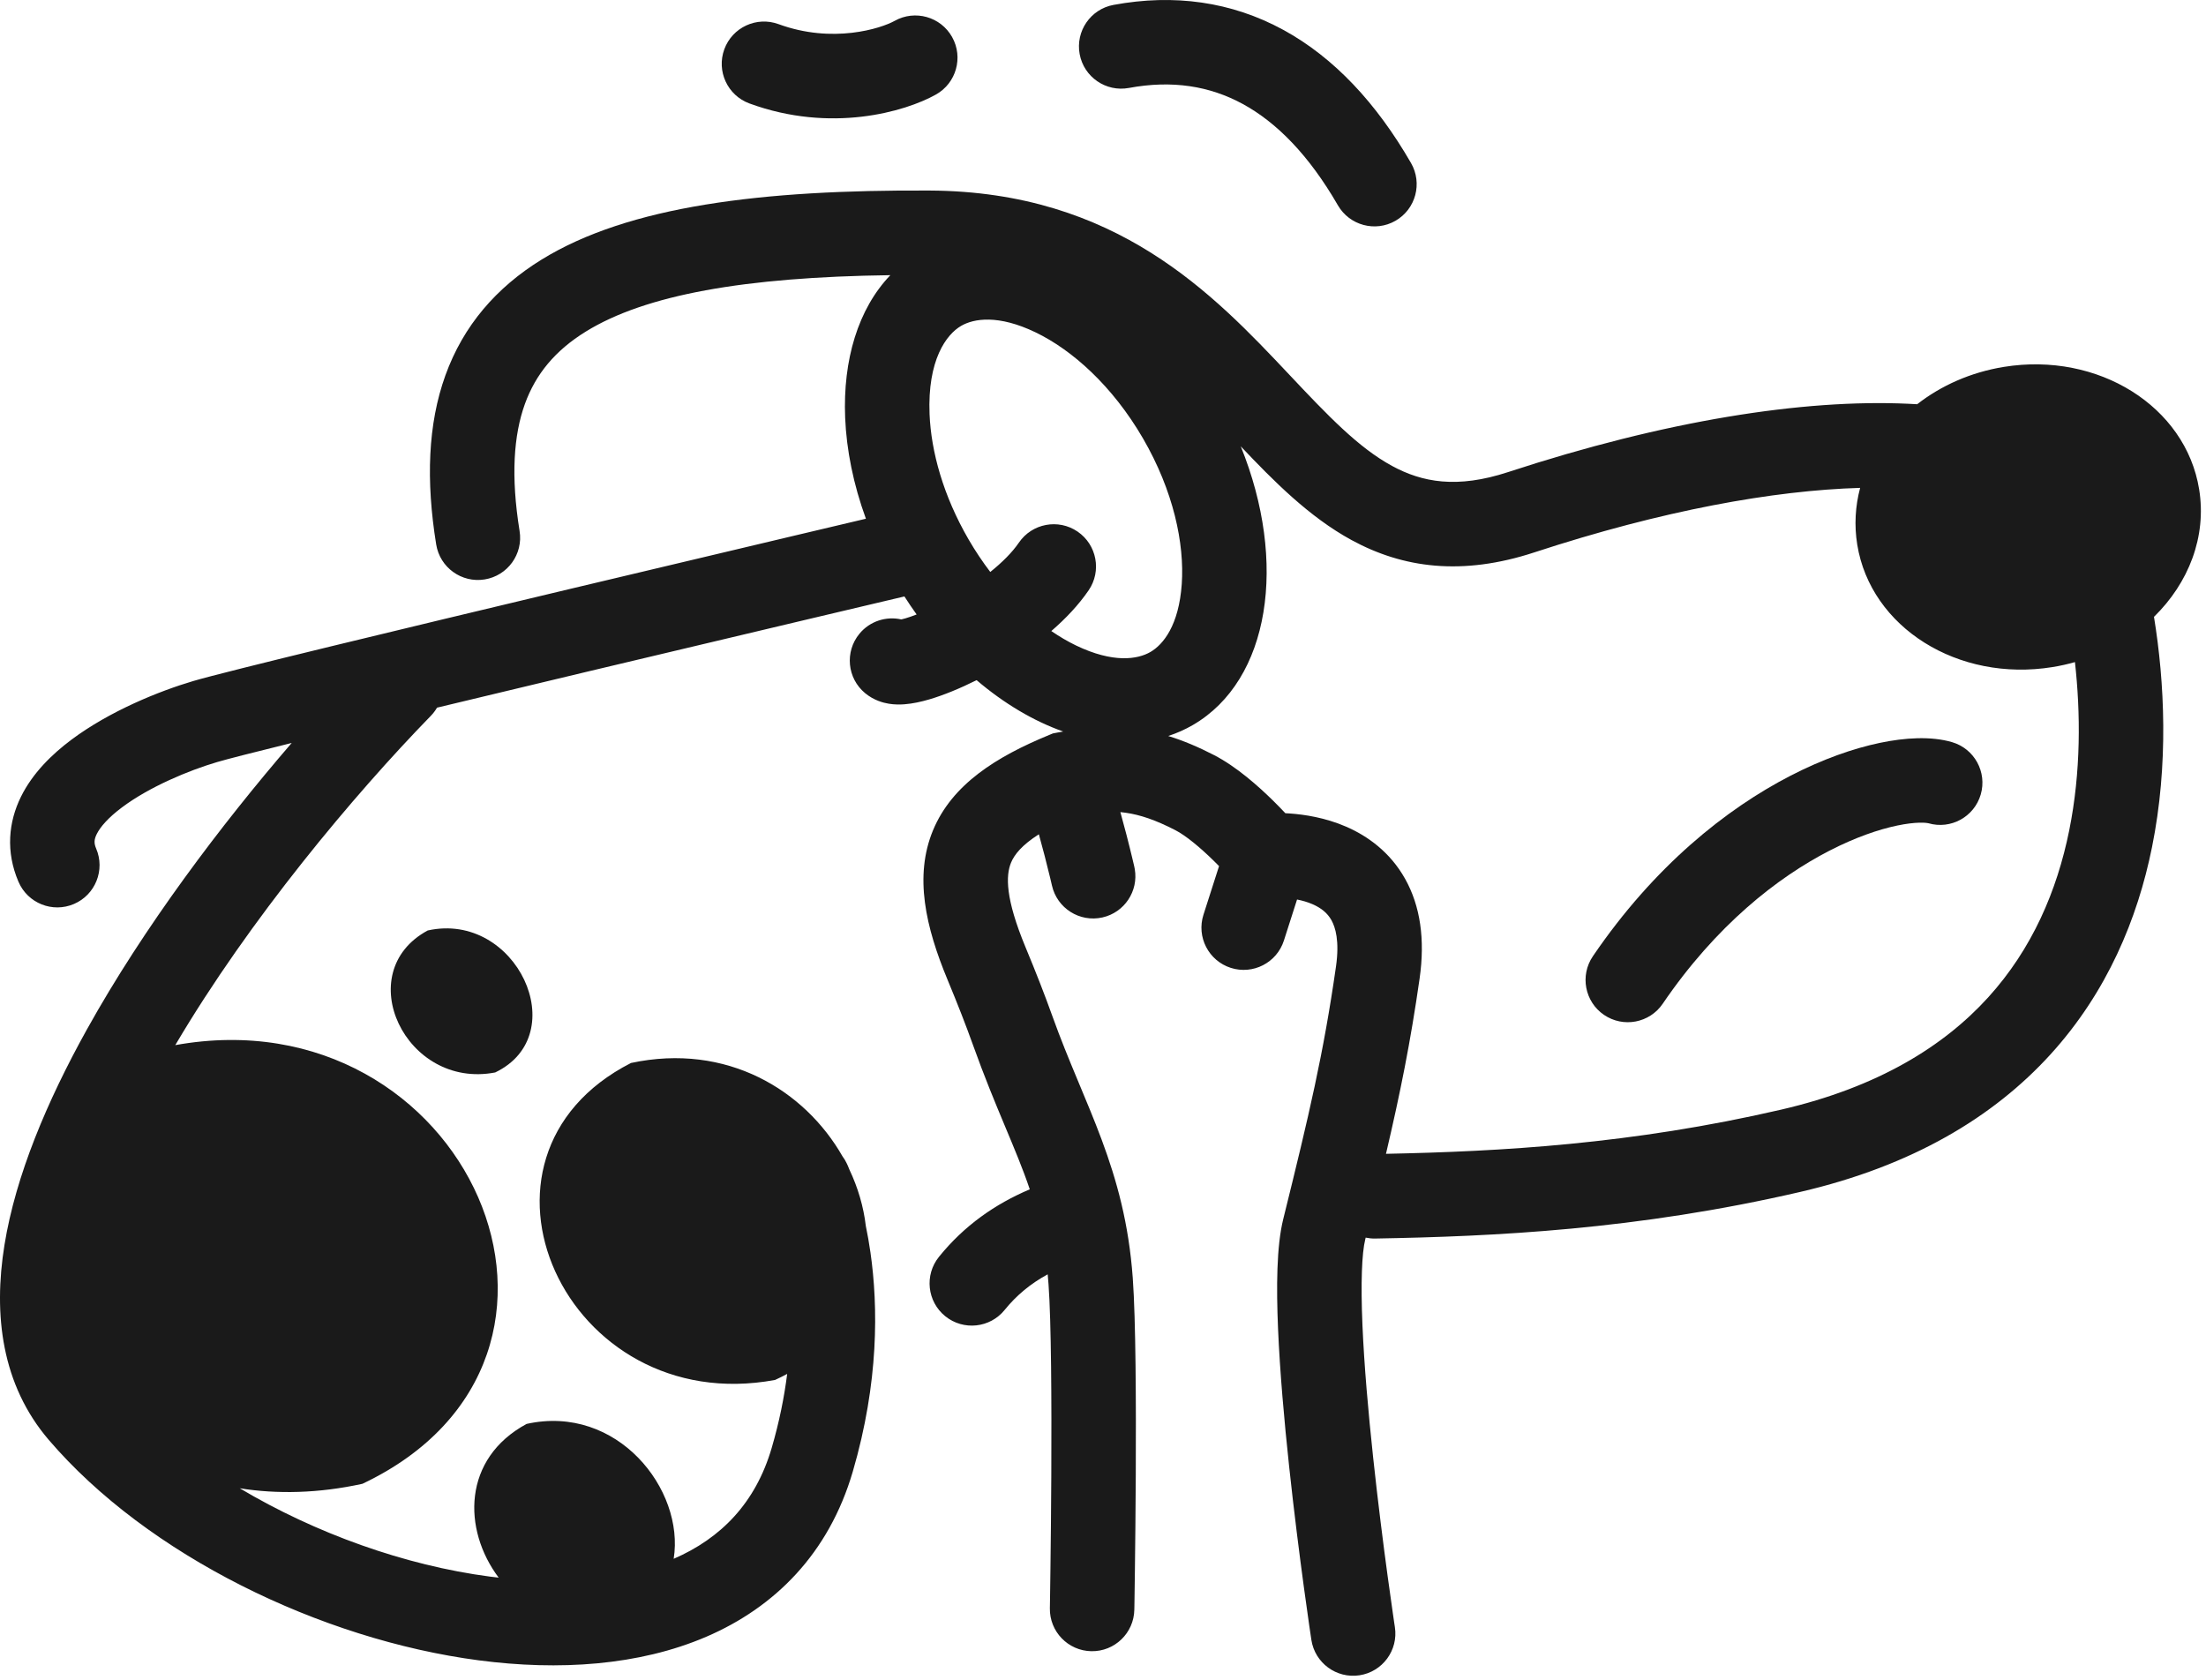
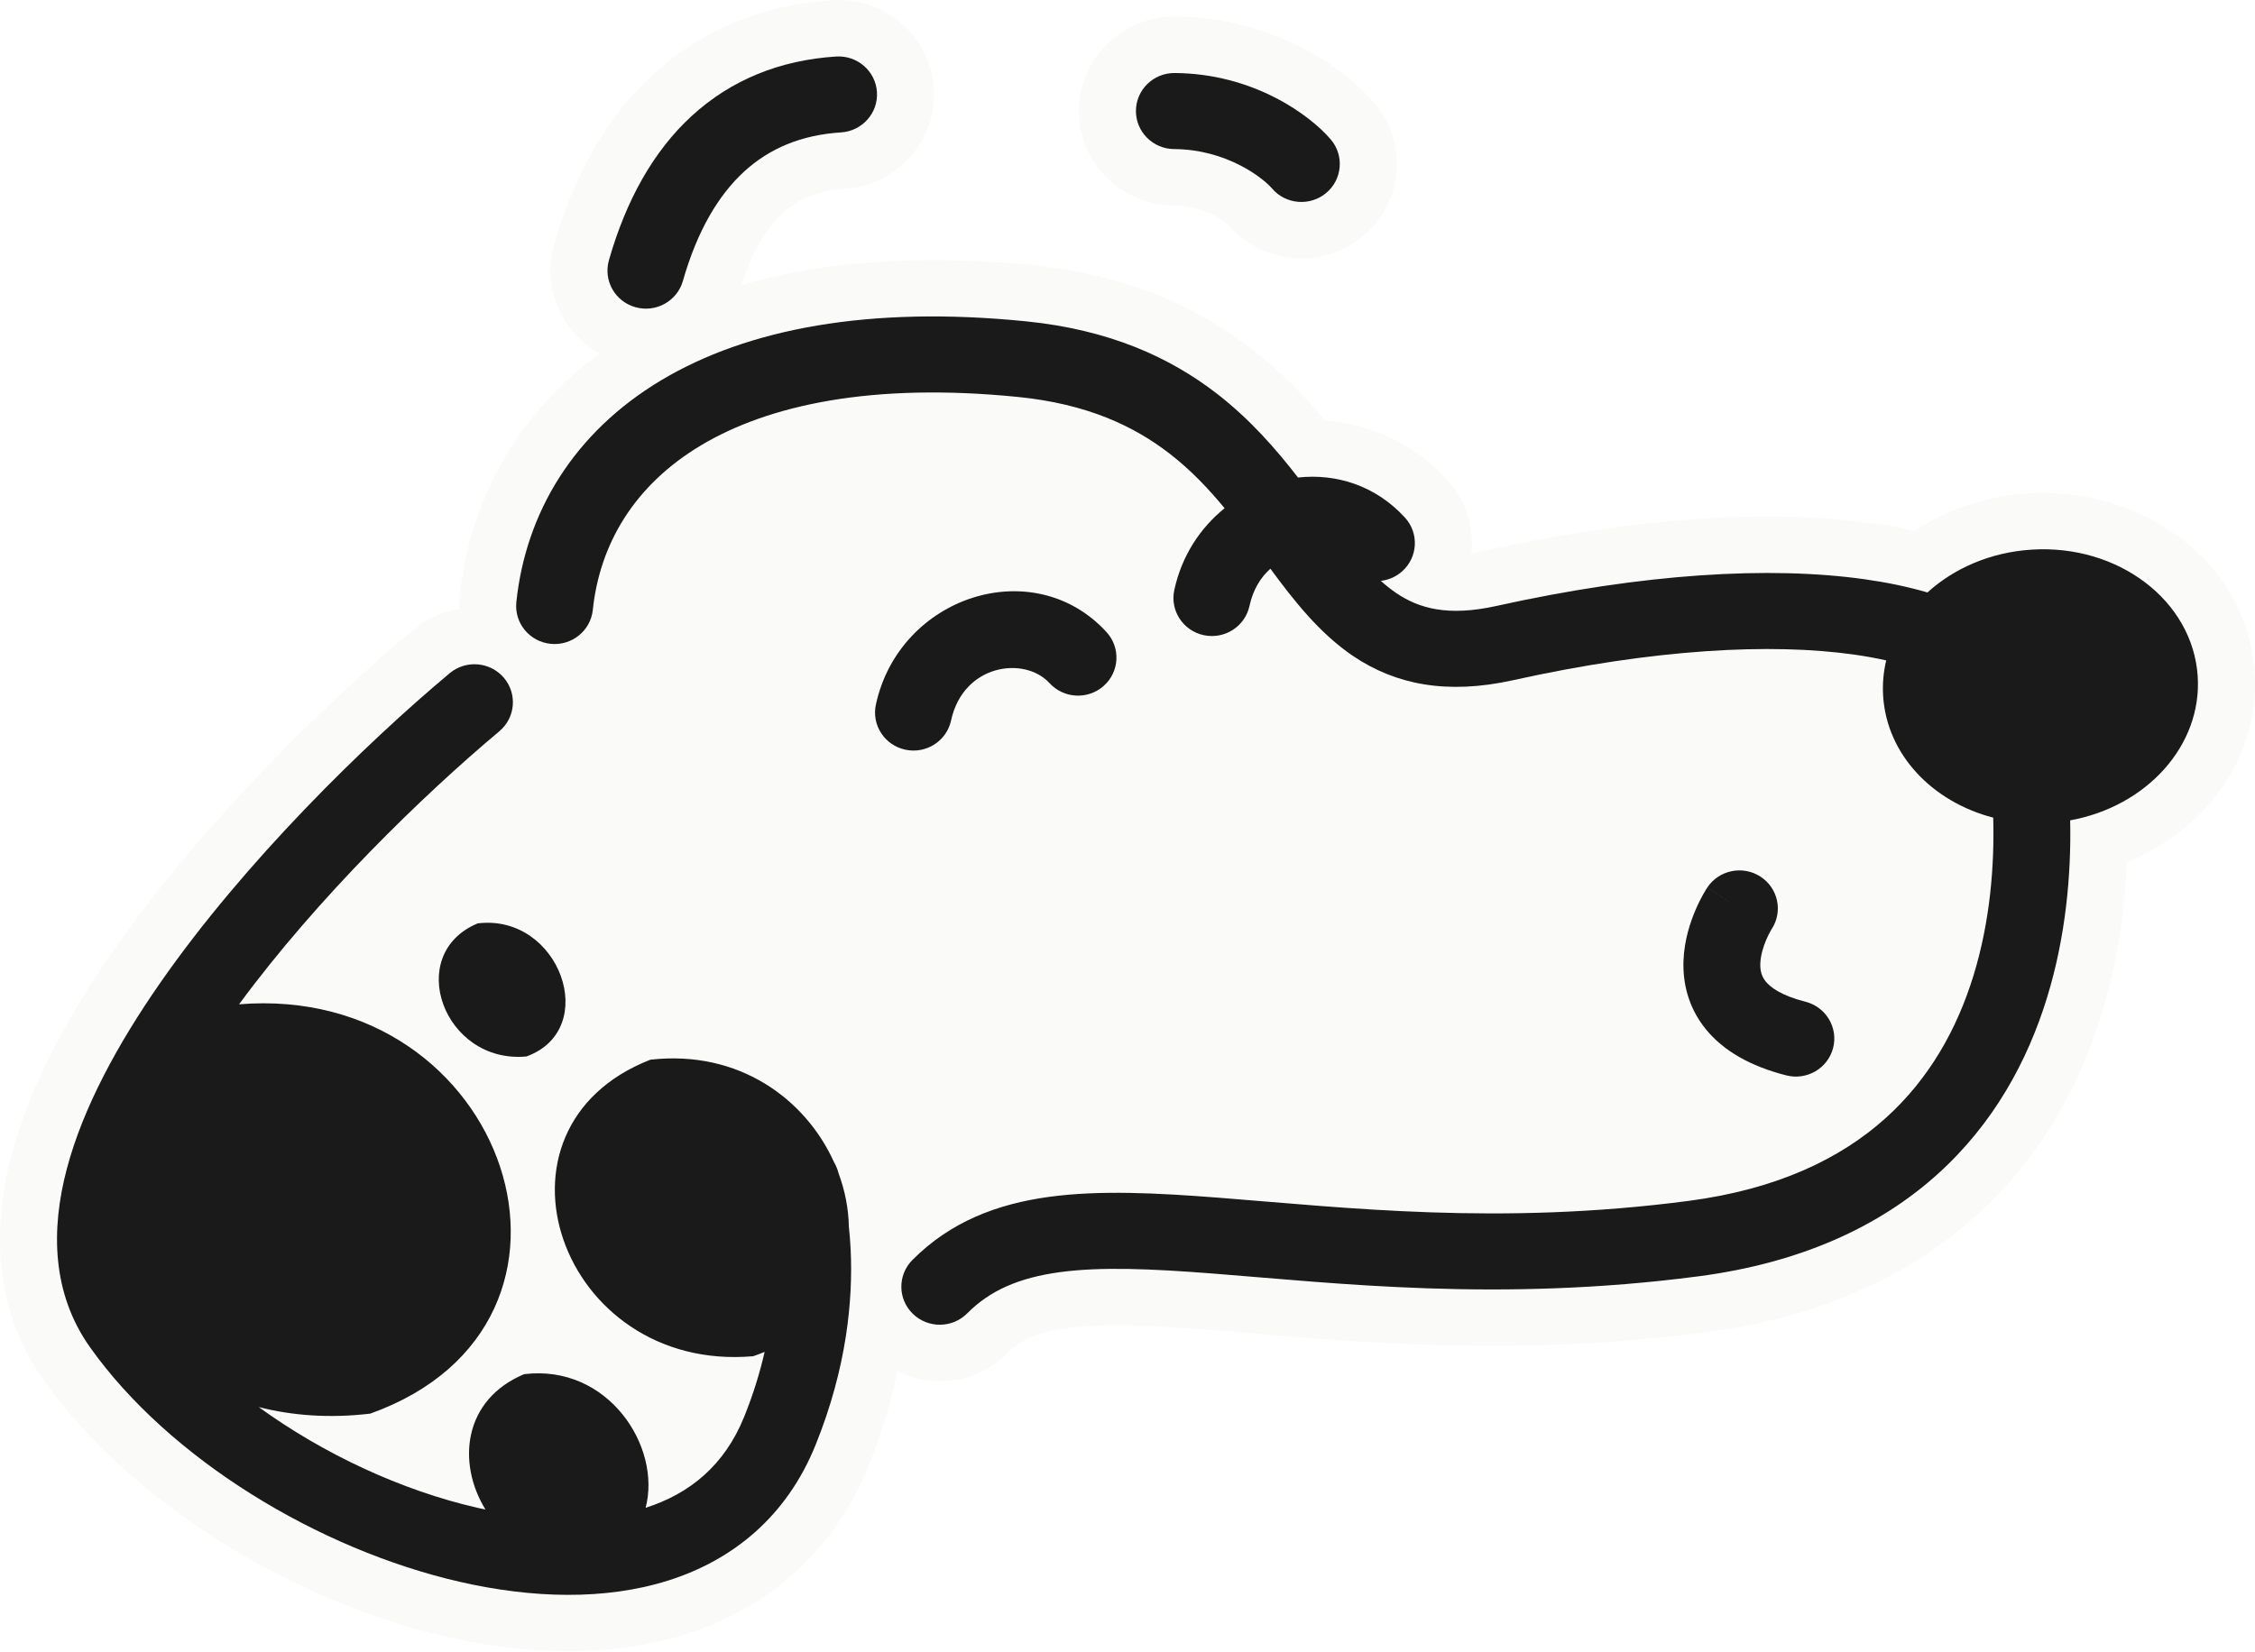
- <svg xmlns="http://www.w3.org/2000/svg" width="176" height="134" viewBox="0 0 176 134" fill="none">
-   <path d="M149.966 59.274C151.979 58.852 154.055 58.723 155.735 59.212C157.521 59.732 158.548 61.603 158.028 63.39C157.507 65.176 155.638 66.203 153.851 65.683C153.851 65.683 153.795 65.668 153.67 65.655C153.543 65.642 153.367 65.633 153.141 65.639C152.685 65.65 152.084 65.716 151.352 65.87C149.887 66.178 148.027 66.808 145.949 67.878C141.806 70.011 136.909 73.835 132.655 80.086C131.607 81.624 129.511 82.022 127.973 80.975C126.435 79.928 126.037 77.832 127.084 76.294C131.981 69.1 137.737 64.525 142.864 61.886C145.42 60.569 147.849 59.719 149.966 59.274Z" fill="#1A1A1A" />
-   <path fill-rule="evenodd" clip-rule="evenodd" d="M74.182 15.203C89.071 15.283 96.816 23.479 102.853 29.884C105.96 33.18 108.359 35.702 111.052 37.17C113.466 38.485 116.24 39.003 120.314 37.668C132.868 33.553 143.847 31.833 152.234 32.214C152.476 32.225 152.718 32.237 152.957 32.252C154.864 30.766 157.227 29.702 159.875 29.273C167.408 28.054 174.382 32.426 175.453 39.04C176.066 42.822 174.613 46.516 171.85 49.216C172.694 54.39 173.031 60.975 171.691 67.6C170.536 73.306 168.115 79.157 163.593 84.127C159.053 89.117 152.571 93.027 143.627 95.1C130.581 98.122 119.206 98.651 109.714 98.819C109.454 98.824 109.201 98.797 108.957 98.746C108.945 98.795 108.933 98.844 108.921 98.894C108.651 99.983 108.557 102.35 108.699 105.718C108.836 108.942 109.167 112.69 109.552 116.283C109.936 119.868 110.37 123.258 110.709 125.754C110.879 127.001 111.025 128.023 111.127 128.731C111.178 129.085 111.218 129.361 111.245 129.548C111.259 129.641 111.27 129.712 111.278 129.759C111.281 129.782 111.284 129.8 111.285 129.811L111.288 129.828C111.568 131.668 110.303 133.386 108.463 133.666C106.623 133.945 104.904 132.68 104.624 130.84L104.621 130.818C104.619 130.805 104.616 130.786 104.613 130.761C104.605 130.71 104.594 130.635 104.579 130.538C104.55 130.344 104.508 130.06 104.455 129.697C104.35 128.972 104.203 127.93 104.03 126.661C103.686 124.124 103.243 120.668 102.85 117.002C102.458 113.343 102.11 109.433 101.965 106.002C101.826 102.715 101.845 99.428 102.379 97.273C104.464 88.859 105.595 84.053 106.588 77.115C106.881 75.07 106.539 73.98 106.224 73.416C105.908 72.852 105.411 72.444 104.711 72.141C104.32 71.971 103.899 71.852 103.482 71.769L102.433 75.043C101.865 76.815 99.967 77.791 98.195 77.223C96.422 76.654 95.447 74.757 96.015 72.985L97.259 69.103C97.123 68.965 96.978 68.82 96.827 68.672C95.761 67.626 94.623 66.675 93.774 66.237C92.185 65.418 90.966 65.011 89.812 64.846C89.672 64.826 89.53 64.808 89.386 64.795C89.569 65.458 89.734 66.07 89.874 66.612C90.074 67.383 90.229 68.017 90.335 68.461C90.388 68.682 90.43 68.857 90.458 68.978C90.472 69.038 90.483 69.086 90.49 69.119C90.494 69.135 90.497 69.148 90.499 69.157C90.5 69.161 90.501 69.164 90.501 69.167L90.502 69.173L90.535 69.343C90.838 71.1 89.713 72.805 87.953 73.2C86.138 73.608 84.335 72.467 83.927 70.651C83.927 70.65 83.927 70.648 83.926 70.645C83.925 70.64 83.922 70.631 83.919 70.618C83.913 70.593 83.904 70.553 83.892 70.501C83.867 70.395 83.831 70.236 83.781 70.031C83.683 69.621 83.537 69.027 83.349 68.3C83.215 67.781 83.057 67.197 82.883 66.565C81.527 67.43 80.93 68.184 80.663 68.828C80.235 69.86 80.206 71.691 81.82 75.578C82.653 77.581 83.362 79.399 83.963 81.078C86.532 88.252 89.742 93.225 90.376 101.981C90.617 105.306 90.643 111.987 90.615 117.692C90.6 120.576 90.571 123.259 90.546 125.222C90.534 126.203 90.522 127.006 90.514 127.562C90.51 127.84 90.507 128.057 90.504 128.205C90.503 128.279 90.501 128.336 90.5 128.374V128.429C90.5 128.43 90.499 128.431 90.499 128.432C90.467 130.292 88.933 131.776 87.073 131.744C85.212 131.712 83.729 130.177 83.761 128.316V128.302C83.761 128.292 83.762 128.279 83.762 128.261C83.763 128.224 83.764 128.168 83.765 128.096C83.767 127.95 83.77 127.735 83.775 127.459C83.783 126.907 83.794 126.111 83.807 125.136C83.832 123.185 83.861 120.519 83.875 117.657C83.904 111.872 83.873 105.478 83.654 102.468C83.635 102.198 83.611 101.934 83.587 101.675C82.232 102.411 81.105 103.339 80.154 104.515C78.985 105.962 76.863 106.187 75.415 105.017C73.968 103.848 73.743 101.726 74.913 100.278C76.933 97.779 79.391 96.067 82.158 94.892C81.052 91.609 79.456 88.483 77.618 83.35C77.064 81.801 76.396 80.092 75.595 78.164C73.855 73.974 72.916 69.915 74.439 66.245C75.962 62.575 79.499 60.373 83.695 58.645L84.005 58.517L84.335 58.454C84.499 58.422 84.663 58.395 84.825 58.366C82.474 57.535 80.116 56.142 77.916 54.267C76.588 54.931 75.278 55.468 74.139 55.803C73.516 55.986 72.825 56.143 72.151 56.193C71.813 56.218 71.376 56.225 70.903 56.146C70.458 56.072 69.718 55.88 69.024 55.307C67.588 54.123 67.384 51.999 68.569 50.563C69.405 49.55 70.709 49.152 71.909 49.422C72.001 49.4 72.112 49.373 72.24 49.335C72.501 49.258 72.8 49.155 73.131 49.027C72.797 48.561 72.472 48.081 72.157 47.588C71.817 47.668 71.389 47.77 70.881 47.89C69.477 48.221 67.467 48.697 65.038 49.271C60.181 50.421 53.654 51.968 46.973 53.561C42.862 54.542 38.714 55.536 34.867 56.462C34.731 56.695 34.566 56.916 34.369 57.118C28.249 63.402 19.916 73.331 13.984 83.387C37.205 79.194 50.225 108.28 28.917 118.387C25.408 119.154 22.121 119.222 19.127 118.745C25.16 122.331 32.282 124.899 39.085 125.791C39.319 125.822 39.553 125.847 39.785 125.874C36.895 122.024 36.897 116.374 42.012 113.61C49.236 112.004 54.636 118.835 53.748 124.372C57.505 122.741 60.276 119.938 61.568 115.524C62.182 113.426 62.571 111.45 62.803 109.62C62.493 109.787 62.171 109.948 61.836 110.101C45.098 113.209 35.631 92.323 50.343 84.811C58.002 83.174 64.211 86.999 67.214 92.256C67.351 92.439 67.471 92.639 67.572 92.855L67.545 92.867C67.546 92.868 67.547 92.869 67.547 92.87C67.57 92.86 67.573 92.858 67.573 92.858C67.574 92.859 67.574 92.861 67.574 92.862C67.575 92.864 67.577 92.867 67.578 92.869C67.581 92.874 67.583 92.879 67.585 92.885C67.591 92.896 67.597 92.911 67.604 92.927C67.618 92.959 67.638 93.001 67.659 93.052C67.69 93.123 67.725 93.212 67.768 93.318C68.451 94.76 68.897 96.284 69.077 97.815C69.212 98.464 69.339 99.171 69.448 99.933C70.062 104.235 70.126 110.275 68.036 117.417C66.13 123.931 61.836 128.235 56.344 130.594C50.971 132.901 44.576 133.308 38.209 132.474C25.546 130.813 11.751 124.064 3.893 114.887C0.129 110.491 -0.544 104.897 0.357 99.328C1.253 93.785 3.755 87.858 6.923 82.155C11.477 73.957 17.645 65.805 23.273 59.278C20.267 60.02 18.126 60.565 17.322 60.803C15.065 61.469 11.925 62.774 9.728 64.421C8.626 65.246 7.996 65.985 7.717 66.549C7.504 66.98 7.49 67.28 7.67 67.701C8.403 69.412 7.61 71.393 5.9 72.126C4.189 72.859 2.208 72.066 1.475 70.355C0.442 67.946 0.678 65.581 1.676 63.561C2.609 61.674 4.153 60.176 5.686 59.027C8.757 56.726 12.726 55.133 15.412 54.339C17.997 53.575 32.12 50.173 45.409 47.005C52.096 45.41 58.627 43.862 63.487 42.712C65.777 42.17 67.695 41.716 69.084 41.388C68.083 38.642 67.533 35.902 67.428 33.324C67.24 28.721 68.464 24.636 71.034 21.955C59.396 22.107 51.489 23.524 46.743 26.451C44.301 27.958 42.74 29.841 41.876 32.235C40.986 34.704 40.744 37.981 41.454 42.367C41.752 44.204 40.503 45.934 38.666 46.231C36.829 46.529 35.099 45.281 34.801 43.444C33.978 38.359 34.132 33.841 35.535 29.949C36.965 25.983 39.596 22.94 43.205 20.714C50.152 16.429 60.814 15.131 74.182 15.203ZM98.991 35.612C102.744 44.862 101.331 54.268 95.172 57.845C94.543 58.21 93.885 58.501 93.204 58.723C94.428 59.097 95.629 59.611 96.862 60.247C98.662 61.175 100.401 62.734 101.546 63.857C101.921 64.225 102.259 64.577 102.549 64.884C102.661 64.889 102.777 64.896 102.897 64.904C104.067 64.987 105.722 65.232 107.391 65.955C109.09 66.691 110.9 67.969 112.106 70.124C113.312 72.279 113.707 74.943 113.26 78.069C112.529 83.18 111.716 87.203 110.577 92.059C119.673 91.874 130.173 91.299 142.106 88.534C149.881 86.733 155.097 83.451 158.608 79.593C162.136 75.715 164.115 71.059 165.085 66.265C166.036 61.562 165.992 56.837 165.544 52.826C164.964 52.991 164.367 53.125 163.754 53.224C156.222 54.444 149.247 50.071 148.176 43.457C147.926 41.911 148.019 40.38 148.406 38.926C141.489 39.129 132.644 40.719 122.412 44.073C116.64 45.965 111.933 45.326 107.826 43.088C104.454 41.25 101.6 38.369 98.991 35.612ZM82.615 26.515C79.651 25.089 77.701 25.408 76.679 26.002C75.51 26.681 73.986 28.711 74.163 33.049C74.285 36.029 75.255 39.561 77.281 43.048C77.82 43.977 78.402 44.839 79.007 45.636C79.96 44.87 80.76 44.071 81.289 43.296C82.339 41.759 84.436 41.364 85.973 42.414C87.509 43.464 87.905 45.56 86.856 47.097C86.047 48.28 85.01 49.37 83.876 50.349C84.542 50.804 85.204 51.191 85.853 51.503C88.816 52.928 90.765 52.611 91.787 52.017C92.81 51.424 94.053 49.888 94.283 46.607C94.51 43.371 93.62 39.161 91.187 34.972C88.753 30.782 85.538 27.921 82.615 26.515Z" fill="#1A1A1A" />
-   <path d="M34.123 74.24C41.198 72.667 45.798 82.555 39.506 85.568C32.359 86.944 27.925 77.589 34.123 74.24Z" fill="#1A1A1A" />
-   <path d="M88.836 0.392C93.673 -0.506 98.257 0.134 102.377 2.379C106.449 4.598 109.832 8.254 112.575 13.009C113.505 14.621 112.952 16.682 111.34 17.612C109.728 18.542 107.667 17.988 106.738 16.376C104.428 12.373 101.849 9.766 99.153 8.297C96.504 6.854 93.512 6.378 90.067 7.017C88.237 7.357 86.478 6.15 86.138 4.32C85.798 2.49 87.006 0.731 88.836 0.392Z" fill="#1A1A1A" />
-   <path d="M71.375 1.665C72.999 0.755 75.052 1.333 75.962 2.956C76.872 4.579 76.293 6.633 74.67 7.543C72.207 8.923 66.292 10.639 59.791 8.254C58.044 7.613 57.147 5.676 57.788 3.929C58.429 2.181 60.366 1.285 62.114 1.926C66.445 3.515 70.305 2.264 71.375 1.665Z" fill="#1A1A1A" />
+ <svg xmlns="http://www.w3.org/2000/svg" width="157" height="115" viewBox="0 0 157 115" fill="none">
+   <path fill-rule="evenodd" clip-rule="evenodd" d="M45.477 5.177C48.937 2.007 53.227 0.316 57.957 0.014C61.619 -0.22 64.782 2.529 65.018 6.155C65.254 9.782 62.473 12.909 58.812 13.142C56.868 13.267 55.542 13.884 54.508 14.831C53.495 15.759 52.438 17.312 51.608 19.848C57.353 18.177 64.144 17.693 71.849 18.47C78.368 19.127 83.291 21.319 87.169 24.319C89.21 25.898 90.875 27.64 92.267 29.301C95.341 29.512 98.39 30.817 100.759 33.408L100.76 33.408C102.084 34.856 102.634 36.727 102.439 38.527C102.703 38.489 102.995 38.437 103.316 38.366C113.853 36.028 123.17 35.433 130.393 36.452C131.384 36.591 132.354 36.765 133.296 36.974C135.55 35.478 138.264 34.542 141.186 34.356C148.922 33.863 156.459 38.958 156.973 46.842C157.367 52.896 153.403 57.871 148.07 60.054C147.933 63.362 147.435 67.004 146.315 70.641C144.807 75.535 142.119 80.599 137.521 84.724C132.883 88.884 126.682 91.747 118.754 92.784C104.399 94.663 92.623 93.271 84.181 92.614C79.811 92.274 76.716 92.164 74.312 92.493C72.108 92.794 70.982 93.402 70.174 94.216L70.174 94.217C68.108 96.3 64.986 96.732 62.48 95.504C62.084 97.403 61.507 99.426 60.687 101.542L60.465 102.104C57.987 108.228 53.299 112.054 47.739 113.813C42.422 115.494 36.565 115.234 31.159 114.001C20.482 111.565 9.178 104.772 3.015 96.08C-0.533 91.076 -0.494 85.325 0.815 80.387C2.111 75.494 4.824 70.615 7.887 66.216C14.042 57.374 22.679 48.964 28.74 43.887L29.006 43.675C29.901 42.999 30.921 42.581 31.968 42.414C31.959 42.121 31.968 41.823 32 41.523L32.082 40.829C32.928 34.474 36.175 28.721 41.753 24.602C39.109 23.158 37.716 20.058 38.572 17.057C39.897 12.418 42.098 8.273 45.477 5.177ZM35.077 47.197C34.122 46.081 32.433 45.941 31.305 46.886C25.408 51.826 17.048 59.983 11.157 68.445L10.612 69.239C7.919 73.222 5.717 77.383 4.656 81.384L4.553 81.787C3.529 85.949 3.708 90.217 6.265 93.823C11.777 101.596 22.167 107.917 32.051 110.171C36.865 111.269 41.789 111.457 46.113 110.196L46.53 110.07C50.91 108.684 54.541 105.784 56.585 101.102L56.778 100.644C58.838 95.554 59.327 91.078 59.25 87.727L59.228 87.072C59.2 86.477 59.154 85.922 59.099 85.41C59.076 84.181 58.834 82.937 58.395 81.741C58.373 81.668 58.355 81.605 58.338 81.553C58.325 81.513 58.314 81.478 58.305 81.452C58.3 81.439 58.297 81.427 58.293 81.418C58.292 81.413 58.289 81.408 58.288 81.404C58.288 81.403 58.286 81.399 58.286 81.399L58.285 81.396C58.285 81.396 58.28 81.398 58.266 81.403L58.264 81.4L58.285 81.394C58.225 81.226 58.148 81.067 58.059 80.919C56.092 76.57 51.469 73.096 45.28 73.8C33.077 78.567 38.968 95.619 52.437 94.451C52.712 94.357 52.978 94.257 53.235 94.15C52.913 95.564 52.454 97.08 51.809 98.674L51.678 98.985C50.3 102.153 47.949 104.046 44.95 105.008C46.076 100.743 42.328 94.989 36.494 95.7C32.24 97.476 31.808 101.896 33.798 105.126C33.618 105.088 33.435 105.051 33.254 105.01C27.944 103.798 22.51 101.252 18.015 97.992C20.344 98.59 22.947 98.784 25.778 98.449C43.392 92.15 35.32 68.416 16.644 69.942C21.76 62.987 28.535 56.276 33.744 51.795L34.764 50.929C35.891 49.984 36.031 48.314 35.077 47.197ZM71.447 22.379C60.523 21.278 52.027 22.889 46.014 26.494L45.451 26.842C39.725 30.49 36.582 35.906 35.949 41.93C35.797 43.384 36.864 44.687 38.334 44.838C39.758 44.985 41.038 43.996 41.255 42.612L41.273 42.477C41.754 37.893 44.151 33.805 48.788 31.025C53.495 28.204 60.714 26.621 70.905 27.648C75.684 28.13 78.942 29.667 81.427 31.589C82.892 32.722 84.121 34.013 85.26 35.395C83.573 36.753 82.278 38.695 81.758 41.091C81.448 42.521 82.368 43.929 83.813 44.236C85.258 44.543 86.681 43.633 86.992 42.203C87.24 41.061 87.774 40.204 88.449 39.607C90.053 41.785 91.861 44.103 94.207 45.687C97.057 47.609 100.492 48.352 104.924 47.461L105.356 47.369C115.192 45.187 123.317 44.774 129.078 45.586C129.883 45.7 130.631 45.837 131.324 45.992C131.131 46.797 131.055 47.635 131.111 48.492L131.144 48.871C131.575 52.766 134.678 55.882 138.773 56.942C138.866 60.227 138.57 64.142 137.396 67.951L137.174 68.639C136.019 72.063 134.151 75.294 131.259 77.888L130.967 78.144C128.013 80.69 123.895 82.707 118.116 83.556L117.532 83.638C106.007 85.146 96.39 84.367 88.291 83.692L84.911 83.416C80.856 83.1 77.065 82.898 73.702 83.271L73.036 83.353C69.431 83.846 66.168 85.083 63.52 87.754C62.485 88.798 62.501 90.475 63.556 91.499C64.578 92.491 66.2 92.507 67.241 91.559L67.34 91.465C68.93 89.861 70.966 88.983 73.768 88.6C76.65 88.206 80.142 88.358 84.492 88.697C93.073 89.364 104.382 90.702 118.234 88.889C125.236 87.972 130.544 85.533 134.478 82.144L134.854 81.813C138.56 78.487 140.867 74.417 142.251 70.316L142.516 69.495C143.836 65.21 144.211 60.856 144.132 57.131C149.367 56.185 153.203 52.052 153.022 47.32L153.011 47.095C152.674 41.922 147.649 38.016 141.723 38.263L141.441 38.278C138.584 38.46 136.044 39.578 134.196 41.26L133.686 41.116C132.655 40.838 131.56 40.609 130.412 40.428L129.833 40.342C123.232 39.412 114.423 39.929 104.185 42.2L103.871 42.267C100.672 42.914 98.738 42.332 97.223 41.31C96.849 41.057 96.49 40.77 96.138 40.453C96.674 40.392 97.197 40.171 97.627 39.785C98.723 38.804 98.807 37.13 97.816 36.045C95.767 33.806 93.023 32.965 90.372 33.255C88.943 31.408 87.266 29.468 85.151 27.755L84.723 27.415C81.542 24.954 77.487 23.082 71.984 22.438L71.447 22.379ZM122.566 61.048C121.329 60.248 119.671 60.592 118.862 61.816L121.103 63.265L118.86 61.819L118.859 61.821C118.858 61.822 118.857 61.825 118.856 61.827C118.853 61.831 118.85 61.835 118.847 61.84C118.841 61.849 118.834 61.86 118.826 61.873C118.81 61.898 118.788 61.931 118.765 61.97C118.717 62.048 118.654 62.153 118.582 62.282C118.438 62.539 118.251 62.898 118.063 63.334C117.696 64.183 117.267 65.446 117.21 66.884C117.153 68.364 117.493 70.098 118.746 71.653C119.98 73.183 121.872 74.258 124.368 74.893C125.799 75.257 127.258 74.403 127.626 72.987C127.982 71.614 127.183 70.216 125.832 69.799L125.7 69.762C124.171 69.373 123.427 68.866 123.064 68.497L122.931 68.348C122.652 68.002 122.539 67.604 122.559 67.089C122.579 66.602 122.719 66.082 122.902 65.617L122.983 65.42C123.089 65.176 123.192 64.978 123.265 64.849C123.3 64.786 123.327 64.74 123.342 64.716C123.348 64.706 123.353 64.699 123.354 64.698C124.149 63.475 123.798 61.844 122.566 61.048ZM33.259 64.306C28.185 66.425 30.811 73.874 36.383 73.594L36.651 73.575C41.854 71.692 38.971 63.609 33.259 64.306ZM77.04 44.022C71.962 38.471 62.622 41.51 60.982 49.067C60.672 50.497 61.593 51.905 63.038 52.212C64.437 52.51 65.817 51.664 66.184 50.311L66.216 50.179C67.071 46.237 71.334 45.676 73.072 47.576C74.033 48.626 75.65 48.736 76.747 47.85L76.851 47.761C77.947 46.78 78.031 45.106 77.04 44.022ZM58.212 3.936C54.313 4.185 50.91 5.556 48.175 8.061L47.923 8.296C45.355 10.752 43.543 14.104 42.394 18.126C41.992 19.534 42.82 20.998 44.242 21.395C45.62 21.78 47.051 21.024 47.504 19.697L47.545 19.567C48.481 16.29 49.837 13.902 51.478 12.265L51.81 11.948C53.568 10.338 55.779 9.398 58.557 9.221C59.985 9.13 61.081 7.945 61.062 6.544L61.056 6.408C60.964 4.994 59.766 3.911 58.35 3.93L58.212 3.936Z" fill="#FAFAF8" />
+   <path fill-rule="evenodd" clip-rule="evenodd" d="M75.127 7.352C75.321 3.99 78.065 1.31 81.465 1.161L81.807 1.155L82.445 1.169C88.978 1.421 93.692 4.843 95.681 7.172C98.05 9.946 97.699 14.096 94.896 16.441L94.895 16.442C92.091 18.786 87.899 18.437 85.529 15.663C85.609 15.757 85.266 15.382 84.483 14.986C83.763 14.621 82.823 14.319 81.719 14.312C78.048 14.288 75.092 11.322 75.116 7.69L75.127 7.352ZM81.781 5.085C80.303 5.075 79.097 6.253 79.087 7.716C79.078 9.178 80.268 10.373 81.745 10.382C85.409 10.406 87.933 12.391 88.562 13.127C89.486 14.208 91.099 14.374 92.225 13.525L92.333 13.44C93.461 12.496 93.603 10.825 92.649 9.708C91.201 8.013 87.28 5.121 81.781 5.085Z" fill="#FAFAF8" />
+   <path d="M31.305 46.886C32.433 45.941 34.122 46.081 35.077 47.197C36.031 48.314 35.891 49.984 34.764 50.929C29.446 55.383 22.101 62.523 16.644 69.942C35.32 68.416 43.392 92.15 25.778 98.449C22.947 98.784 20.344 98.59 18.015 97.992C22.51 101.252 27.944 103.798 33.254 105.01C33.435 105.051 33.618 105.088 33.798 105.126C31.808 101.896 32.24 97.476 36.494 95.7C42.328 94.989 46.076 100.743 44.95 105.008C48.046 104.015 50.451 102.031 51.809 98.674C52.454 97.08 52.913 95.564 53.235 94.15C52.978 94.257 52.712 94.357 52.437 94.451C38.968 95.619 33.077 78.567 45.28 73.8C51.469 73.096 56.092 76.57 58.059 80.919C58.148 81.067 58.225 81.226 58.285 81.394L58.264 81.4L58.266 81.403C58.28 81.398 58.285 81.396 58.285 81.396L58.286 81.399C58.287 81.401 58.288 81.403 58.288 81.404C58.289 81.408 58.292 81.413 58.293 81.418C58.297 81.427 58.3 81.439 58.305 81.452C58.314 81.478 58.325 81.513 58.338 81.553C58.355 81.605 58.373 81.668 58.395 81.741C58.834 82.937 59.076 84.181 59.099 85.41C59.154 85.922 59.2 86.477 59.228 87.072C59.385 90.484 58.975 95.214 56.778 100.644C54.774 105.596 51.052 108.639 46.53 110.07C42.107 111.469 37.02 111.305 32.051 110.171C22.167 107.917 11.777 101.596 6.265 93.823C3.625 90.1 3.52 85.673 4.656 81.384C5.787 77.116 8.218 72.667 11.157 68.445C17.048 59.983 25.408 51.826 31.305 46.886Z" fill="#1A1A1A" />
+   <path d="M46.014 26.494C52.027 22.889 60.523 21.278 71.447 22.379C77.225 22.962 81.439 24.875 84.723 27.415C87.042 29.209 88.847 31.285 90.372 33.255C93.023 32.965 95.767 33.806 97.816 36.045C98.807 37.13 98.723 38.804 97.627 39.785C97.197 40.171 96.674 40.392 96.138 40.453C96.49 40.77 96.849 41.057 97.223 41.31C98.787 42.365 100.797 42.952 104.185 42.2C114.423 39.929 123.232 39.412 129.833 40.342C131.388 40.562 132.85 40.867 134.196 41.26C136.044 39.578 138.584 38.46 141.441 38.278C147.489 37.892 152.668 41.84 153.011 47.095C153.325 51.92 149.45 56.17 144.132 57.131C144.211 60.856 143.836 65.21 142.516 69.495C141.169 73.872 138.807 78.266 134.854 81.813C130.884 85.374 125.462 87.943 118.234 88.889C104.382 90.702 93.073 89.364 84.492 88.697C80.142 88.358 76.65 88.206 73.768 88.6C70.966 88.983 68.93 89.861 67.34 91.465C66.305 92.508 64.611 92.524 63.556 91.499C62.501 90.475 62.485 88.798 63.52 87.754C66.168 85.083 69.431 83.846 73.036 83.353C76.561 82.871 80.586 83.079 84.911 83.416C93.682 84.098 104.36 85.362 117.532 83.638C123.816 82.815 128.19 80.641 131.259 77.888C134.344 75.121 136.264 71.629 137.396 67.951C138.57 64.142 138.866 60.227 138.773 56.942C134.546 55.848 131.376 52.563 131.111 48.492C131.055 47.635 131.131 46.797 131.324 45.992C130.631 45.837 129.883 45.7 129.078 45.586C123.317 44.774 115.192 45.187 105.356 47.369C100.715 48.399 97.149 47.672 94.207 45.687C91.861 44.103 90.053 41.785 88.449 39.607C87.774 40.204 87.24 41.061 86.992 42.203C86.681 43.633 85.258 44.543 83.813 44.236C82.368 43.929 81.448 42.521 81.758 41.091C82.278 38.695 83.573 36.753 85.26 35.395C84.121 34.013 82.892 32.722 81.427 31.589C78.942 29.667 75.684 28.13 70.905 27.648C60.714 26.621 53.495 28.204 48.788 31.025C44.151 33.805 41.754 37.893 41.273 42.477C41.12 43.932 39.804 44.989 38.334 44.838C36.864 44.687 35.797 43.384 35.949 41.93C36.602 35.711 39.931 30.141 46.014 26.494Z" fill="#1A1A1A" />
+   <path d="M118.862 61.816C119.671 60.592 121.329 60.248 122.566 61.048C123.798 61.844 124.149 63.475 123.354 64.698C123.353 64.699 123.348 64.706 123.342 64.716C123.327 64.74 123.3 64.786 123.265 64.849C123.192 64.978 123.089 65.176 122.983 65.42C122.761 65.934 122.581 66.532 122.559 67.089C122.539 67.604 122.652 68.002 122.931 68.348C123.23 68.719 123.952 69.318 125.7 69.762C127.131 70.126 127.994 71.57 127.626 72.987C127.258 74.403 125.799 75.257 124.368 74.893C121.872 74.258 119.98 73.183 118.746 71.653C117.493 70.098 117.153 68.364 117.21 66.884C117.267 65.446 117.696 64.183 118.063 63.334C118.251 62.898 118.438 62.539 118.582 62.282C118.654 62.153 118.717 62.048 118.765 61.97C118.788 61.931 118.81 61.898 118.826 61.873C118.834 61.86 118.841 61.849 118.847 61.84C118.85 61.835 118.853 61.831 118.856 61.827C118.857 61.825 118.858 61.822 118.859 61.821L118.86 61.819L121.103 63.265L118.862 61.816Z" fill="#1A1A1A" />
+   <path d="M36.651 73.575C41.854 71.692 38.971 63.609 33.259 64.306C28.104 66.458 30.896 74.112 36.651 73.575Z" fill="#1A1A1A" />
+   <path d="M60.982 49.067C62.622 41.51 71.962 38.471 77.04 44.022C78.031 45.106 77.947 46.78 76.851 47.761C75.756 48.743 74.064 48.66 73.072 47.576C71.334 45.676 67.071 46.237 66.216 50.179C65.906 51.609 64.482 52.519 63.038 52.212C61.593 51.905 60.672 50.497 60.982 49.067Z" fill="#1A1A1A" />
+   <path d="M79.087 7.716C79.097 6.253 80.303 5.075 81.781 5.085C87.28 5.121 91.201 8.013 92.649 9.708C93.603 10.825 93.461 12.496 92.333 13.44C91.204 14.384 89.516 14.244 88.562 13.127C87.933 12.391 85.409 10.406 81.745 10.382C80.268 10.373 79.078 9.178 79.087 7.716Z" fill="#1A1A1A" />
+   <path d="M48.175 8.061C50.91 5.556 54.313 4.185 58.212 3.936C59.688 3.842 60.961 4.949 61.056 6.408C61.151 7.868 60.032 9.127 58.557 9.221C55.779 9.398 53.568 10.338 51.81 11.948C50.021 13.588 48.543 16.071 47.545 19.567C47.143 20.974 45.665 21.793 44.242 21.395C42.82 20.998 41.992 19.534 42.394 18.126C43.58 13.974 45.472 10.537 48.175 8.061Z" fill="#1A1A1A" />
</svg>
